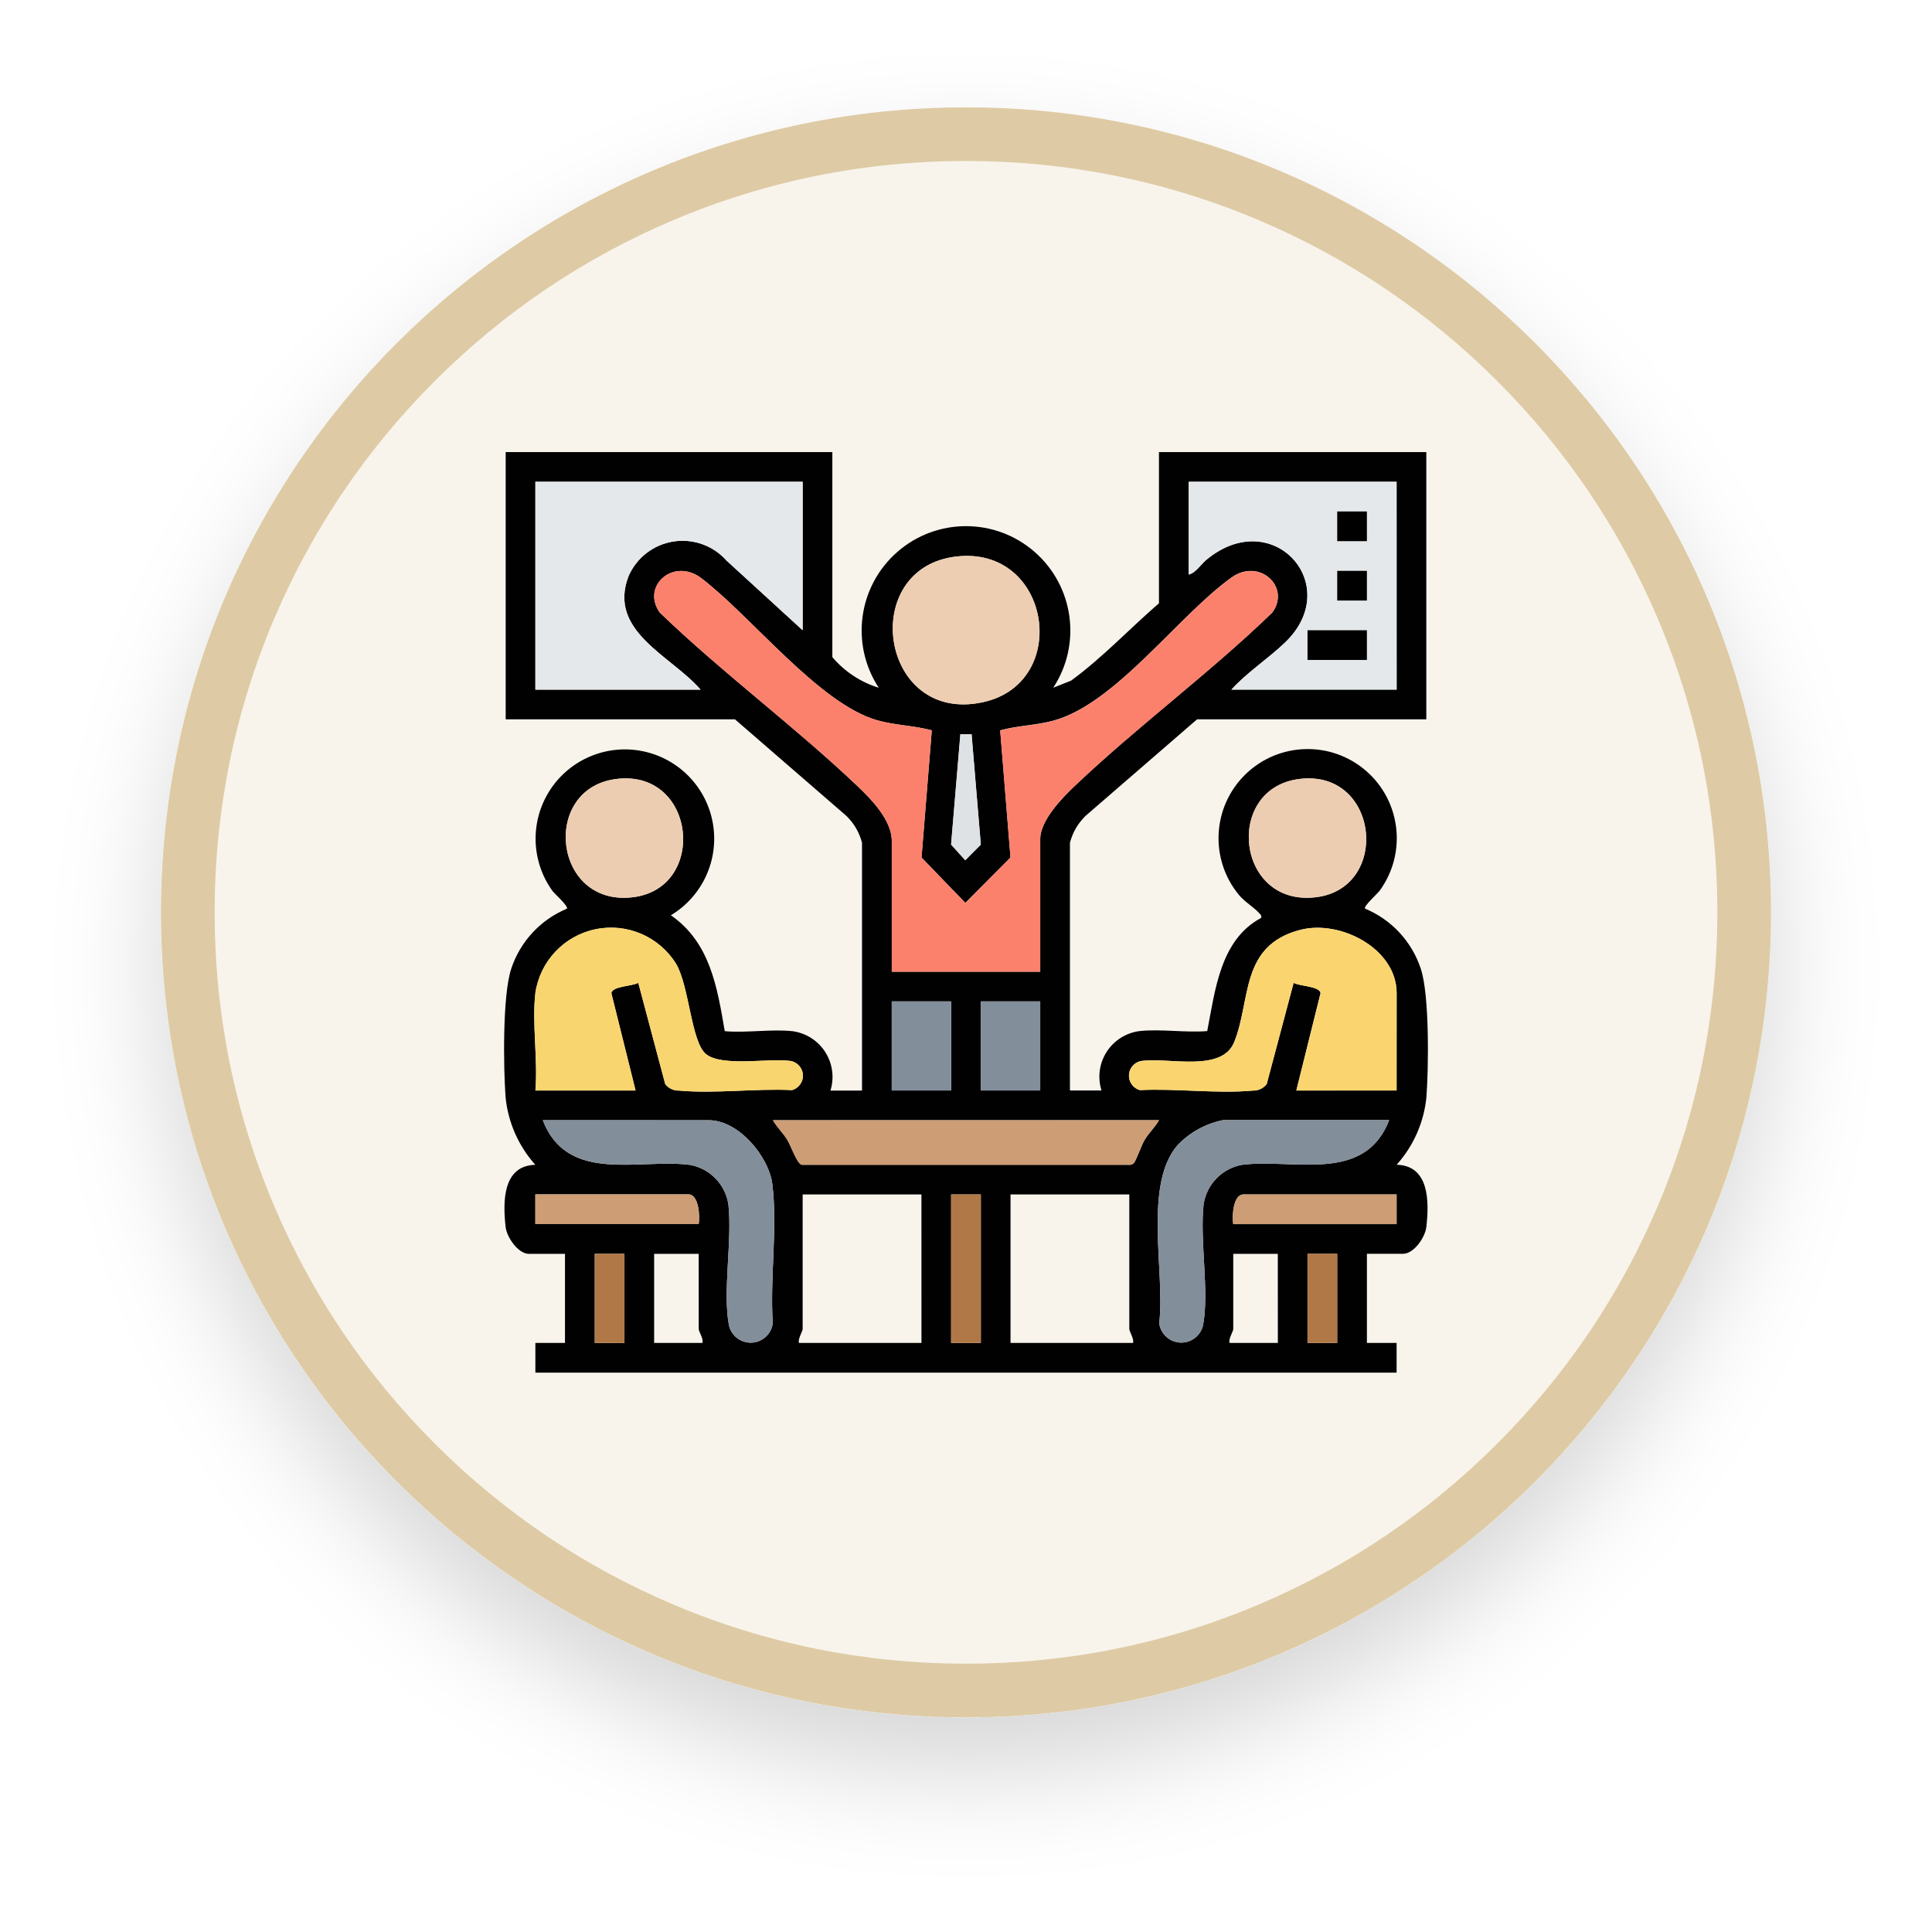
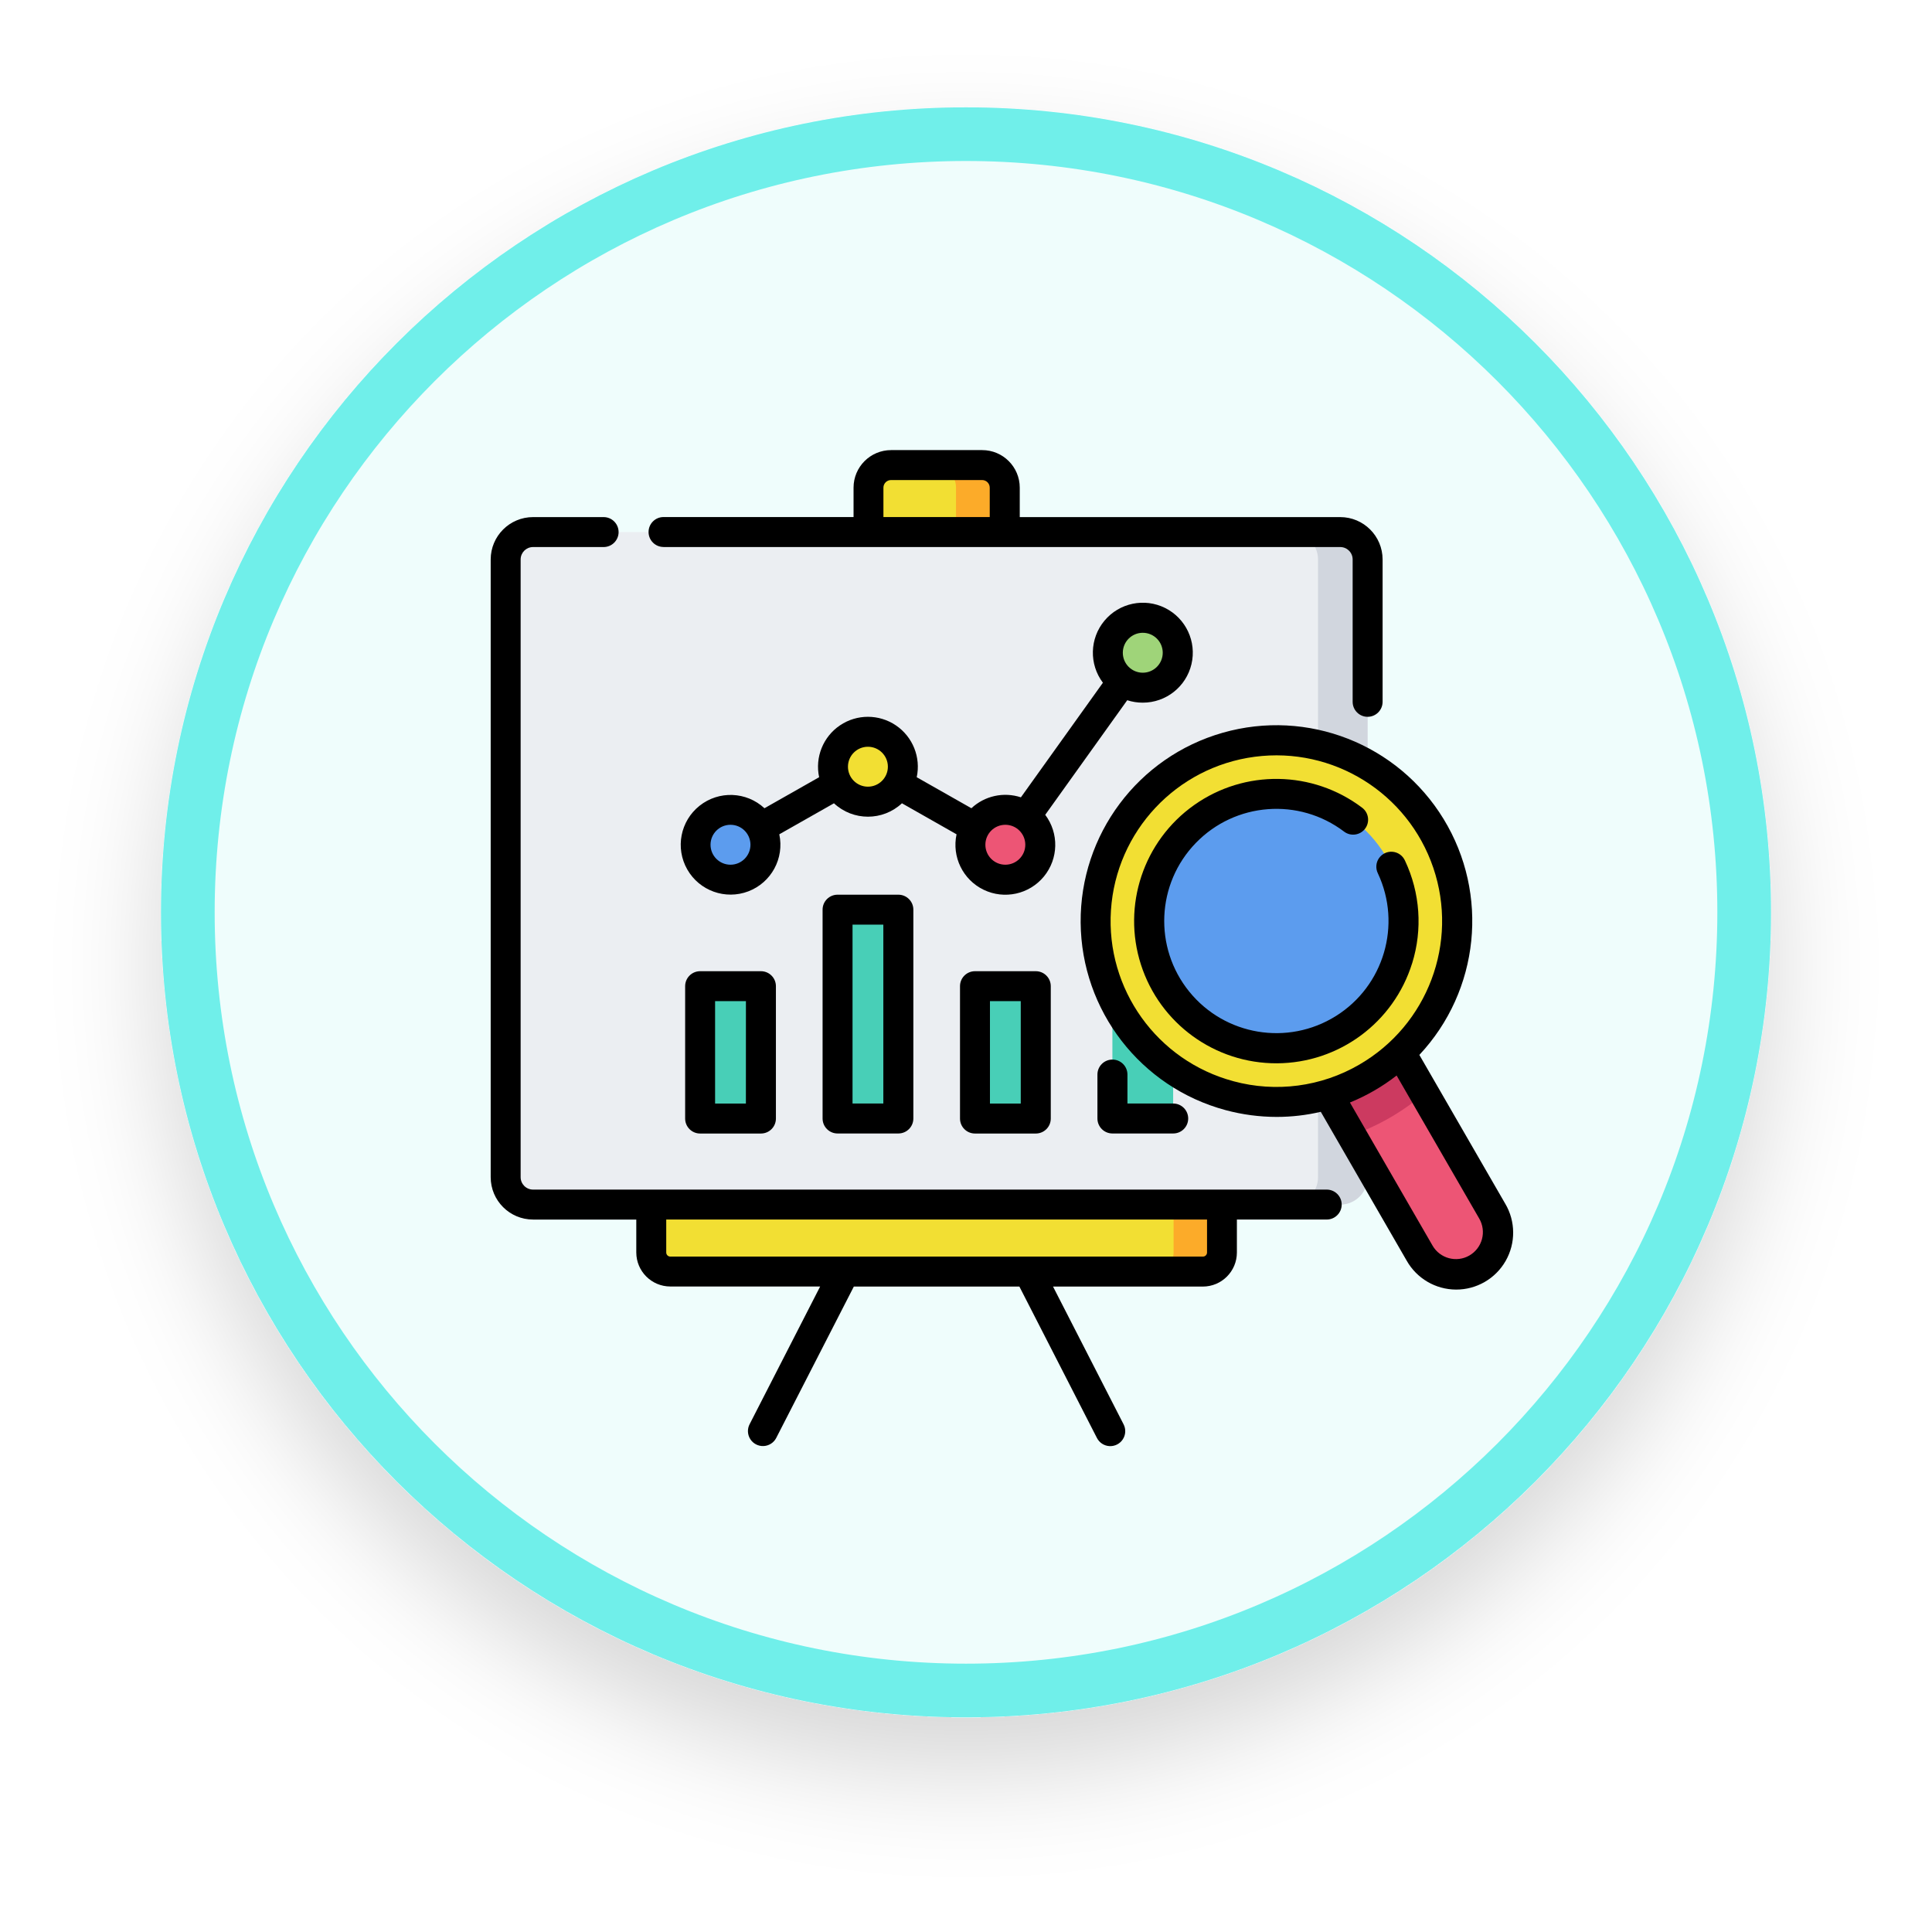
<svg xmlns="http://www.w3.org/2000/svg" width="108" height="108" viewBox="0 0 108 108">
  <defs>
-     <filter id="Path_978624" x="0" y="0" width="108" height="108" filterUnits="userSpaceOnUse">
+     <filter id="Fondo" x="0" y="0" width="108" height="108" filterUnits="userSpaceOnUse">
      <feOffset dy="3" input="SourceAlpha" />
      <feGaussianBlur stdDeviation="3" result="blur" />
      <feFlood flood-opacity="0.161" />
      <feComposite operator="in" in2="blur" />
      <feComposite in="SourceGraphic" />
    </filter>
  </defs>
-   <g id="Group_1151626" data-name="Group 1151626" transform="translate(-739 -2997)">
-     <g id="Group_1151587" data-name="Group 1151587">
-       <g id="Group_1151338" data-name="Group 1151338" transform="translate(525 43)">
-         <g id="Group_1151334" data-name="Group 1151334" transform="translate(13 2634)">
-           <g transform="matrix(1, 0, 0, 1, 201, 320)" filter="url(#Path_978624)">
-             <g id="Path_978624-2" data-name="Path 978624" transform="translate(9 6)" fill="#f8f4ec">
-               <path d="M 45 88.5 C 39.127 88.5 33.43 87.35 28.068 85.082 C 22.889 82.891 18.236 79.755 14.241 75.759 C 10.245 71.764 7.109 67.111 4.918 61.932 C 2.65 56.57 1.5 50.873 1.5 45 C 1.5 39.127 2.65 33.43 4.918 28.068 C 7.109 22.889 10.245 18.236 14.241 14.241 C 18.236 10.245 22.889 7.109 28.068 4.918 C 33.43 2.65 39.127 1.5 45 1.5 C 50.873 1.5 56.57 2.65 61.932 4.918 C 67.111 7.109 71.764 10.245 75.759 14.241 C 79.755 18.236 82.891 22.889 85.082 28.068 C 87.35 33.43 88.5 39.127 88.5 45 C 88.5 50.873 87.35 56.57 85.082 61.932 C 82.891 67.111 79.755 71.764 75.759 75.759 C 71.764 79.755 67.111 82.891 61.932 85.082 C 56.57 87.35 50.873 88.5 45 88.5 Z" stroke="none" />
-               <path d="M 45 3 C 39.329 3 33.829 4.11 28.653 6.299 C 23.652 8.415 19.16 11.443 15.302 15.302 C 11.443 19.16 8.415 23.652 6.299 28.653 C 4.11 33.829 3 39.329 3 45 C 3 50.671 4.11 56.171 6.299 61.347 C 8.415 66.348 11.443 70.84 15.302 74.698 C 19.16 78.557 23.652 81.585 28.653 83.701 C 33.829 85.89 39.329 87 45 87 C 50.671 87 56.171 85.89 61.347 83.701 C 66.348 81.585 70.84 78.557 74.698 74.698 C 78.557 70.84 81.585 66.348 83.701 61.347 C 85.89 56.171 87 50.671 87 45 C 87 39.329 85.89 33.829 83.701 28.653 C 81.585 23.652 78.557 19.16 74.698 15.302 C 70.84 11.443 66.348 8.415 61.347 6.299 C 56.171 4.11 50.671 3 45 3 M 45 0 C 69.853 0 90 20.147 90 45 C 90 69.853 69.853 90 45 90 C 20.147 90 0 69.853 0 45 C 0 20.147 20.147 0 45 0 Z" stroke="none" fill="#decba5" />
+   <g id="Group_1157319" data-name="Group 1157319" transform="translate(-69 -1478)">
+     <g id="Icono" transform="translate(78.5 789)">
+       <g transform="matrix(1, 0, 0, 1, -9.5, 689)" filter="url(#Fondo)">
+         <g id="Fondo-2" data-name="Fondo" transform="translate(9 6)" fill="#effdfc" stroke="#70efea" stroke-width="3">
+           <circle cx="45" cy="45" r="45" stroke="none" />
+           <circle cx="45" cy="45" r="43.5" fill="none" />
+         </g>
+       </g>
+       <g id="analisis" transform="translate(17.93 707.603)">
+         <g id="Group_1150831" data-name="Group 1150831" transform="translate(0.837 7.395)">
+           <g id="Group_1150829" data-name="Group 1150829">
+             <path id="Path_989720" data-name="Path 989720" d="M7.5,49.146V83.678a1.531,1.531,0,0,0,1.531,1.531H54.153a1.531,1.531,0,0,0,1.531-1.531V49.146a1.531,1.531,0,0,0-1.531-1.531H9.031A1.531,1.531,0,0,0,7.5,49.146Z" transform="translate(-7.5 -43.87)" fill="#ebeef2" />
+             <path id="Path_989721" data-name="Path 989721" d="M403.46,47.616h-2.771a1.531,1.531,0,0,1,1.531,1.531V83.679a1.531,1.531,0,0,1-1.531,1.531h2.771a1.531,1.531,0,0,0,1.531-1.531V49.147A1.531,1.531,0,0,0,403.46,47.616Z" transform="translate(-356.808 -43.871)" fill="#d1d6de" />
+             <g id="Group_1150828" data-name="Group 1150828" transform="translate(10.615 8.538)">
+               <g id="Group_1150824" data-name="Group 1150824" transform="translate(0 10.733)">
+                 <circle id="Ellipse_11552" data-name="Ellipse 11552" cx="1.953" cy="1.953" r="1.953" fill="#5c9cee" />
+               </g>
+               <g id="Group_1150825" data-name="Group 1150825" transform="translate(7.682 6.371)">
+                 <circle id="Ellipse_11553" data-name="Ellipse 11553" cx="1.953" cy="1.953" r="1.953" fill="#f2df33" />
+               </g>
+               <g id="Group_1150826" data-name="Group 1150826" transform="translate(15.365 10.733)">
+                 <circle id="Ellipse_11554" data-name="Ellipse 11554" cx="1.953" cy="1.953" r="1.953" fill="#ed5575" />
+               </g>
+               <g id="Group_1150827" data-name="Group 1150827" transform="translate(23.047)">
+                 <circle id="Ellipse_11555" data-name="Ellipse 11555" cx="1.953" cy="1.953" r="1.953" fill="#9fd479" />
+               </g>
            </g>
+             <path id="Path_989722" data-name="Path 989722" d="M80.428,387.144v-2.679h31.905v2.679a1.066,1.066,0,0,1-1.066,1.066H81.494A1.066,1.066,0,0,1,80.428,387.144Z" transform="translate(-72.289 -343.126)" fill="#f2df33" />
+             <path id="Path_989723" data-name="Path 989723" d="M333.573,384.465v2.679a1.066,1.066,0,0,1-1.066,1.066h2.706a1.066,1.066,0,0,0,1.066-1.066v-2.679Z" transform="translate(-296.235 -343.126)" fill="#fcab29" />
+             <path id="Path_989724" data-name="Path 989724" d="M189.243,17.8V15.32a1.263,1.263,0,0,1,1.263-1.263H195.6a1.263,1.263,0,0,1,1.263,1.263V17.8h-7.617Z" transform="translate(-168.96 -14.057)" fill="#f2df33" />
+             <path id="Path_989725" data-name="Path 989725" d="M224.482,14.058h-2.726a1.263,1.263,0,0,1,1.263,1.263V17.8h2.726V15.321A1.263,1.263,0,0,0,224.482,14.058Z" transform="translate(-197.844 -14.058)" fill="#fcab29" />
+             <rect id="Rectangle_408006" data-name="Rectangle 408006" width="3.396" height="7.396" transform="translate(10.87 29.13)" fill="#48cfb7" />
+             <rect id="Rectangle_408007" data-name="Rectangle 408007" width="3.396" height="11.674" transform="translate(18.553 24.853)" fill="#48cfb7" />
+             <rect id="Rectangle_408008" data-name="Rectangle 408008" width="3.396" height="7.396" transform="translate(26.235 29.13)" fill="#48cfb7" />
+             <rect id="Rectangle_408009" data-name="Rectangle 408009" width="3.396" height="15.009" transform="translate(33.917 21.517)" fill="#48cfb7" />
+           </g>
+           <g id="Group_1150830" data-name="Group 1150830" transform="translate(32.98 15.39)">
+             <path id="Path_989726" data-name="Path 989726" d="M409.456,293.406l6.231,10.793a2.345,2.345,0,0,0,3.2.858h0a2.345,2.345,0,0,0,.858-3.2l-6.231-10.793Z" transform="translate(-397.577 -275.536)" fill="#ed5575" />
+             <path id="Path_989727" data-name="Path 989727" d="M413.517,291.06l-4.061,2.345,2.429,4.207a12.77,12.77,0,0,0,4.062-2.345Z" transform="translate(-397.577 -275.535)" fill="#cc3a60" />
+             <circle id="Ellipse_11556" data-name="Ellipse 11556" cx="10.103" cy="10.103" r="10.103" fill="#f2df33" />
+             <circle id="Ellipse_11557" data-name="Ellipse 11557" cx="7.11" cy="7.11" r="7.11" transform="translate(2.993 2.993)" fill="#5c9cee" />
          </g>
        </g>
-       </g>
-       <g id="Group_1145584" data-name="Group 1145584" transform="translate(754.852 3022.271)">
-         <g id="Group_1145585" data-name="Group 1145585" transform="translate(12.328)">
-           <path id="Path_979780" data-name="Path 979780" d="M60.646,0V11.464a5.529,5.529,0,0,0,2.594,1.711,5.833,5.833,0,1,1,9.753,0l1-.4c1.76-1.285,3.264-2.9,4.911-4.323V0H93.849V14.939H81.035l-6.228,5.392a3.2,3.2,0,0,0-.879,1.507v13.85h1.764a2.569,2.569,0,0,1,2.127-3.321c1.185-.129,2.575.1,3.783,0,.443-2.285.729-5.111,3.013-6.325.034-.144-.021-.17-.1-.26-.281-.319-.823-.639-1.146-1.032a4.982,4.982,0,1,1,7.87-.228c-.128.173-.925.879-.812,1a5.506,5.506,0,0,1,3.116,3.369c.487,1.478.434,5.5.312,7.166a6.63,6.63,0,0,1-1.664,3.782c1.844.045,1.816,2.09,1.66,3.477-.065.581-.694,1.5-1.3,1.5H90.528V49.8h1.66v1.66H44.045V49.8H45.7v-4.98H43.682c-.6,0-1.232-.923-1.3-1.5-.155-1.387-.184-3.432,1.661-3.477a6.629,6.629,0,0,1-1.664-3.782c-.122-1.662-.175-5.688.312-7.166a5.505,5.505,0,0,1,3.116-3.369c.112-.123-.685-.829-.812-1a4.992,4.992,0,1,1,6.624,1.367c2.194,1.519,2.592,4.02,3.012,6.479,1.208.106,2.6-.124,3.783,0a2.58,2.58,0,0,1,2.126,3.321h1.764V21.839a3.2,3.2,0,0,0-.879-1.507L55.2,14.939H42.385V0Zm-1.66,1.66H44.045v11.62h9.235c-1.641-1.9-5.224-3.261-4.022-6.355a3.291,3.291,0,0,1,5.476-.857L58.986,9.96Zm33.2,0H80.567V6.847c.4-.1.669-.562.989-.827,3.705-3.078,7.731,1.41,4.408,4.615-.936.9-2.126,1.668-3.01,2.644h9.235ZM67.575,5.839c-5.524.641-4.276,9.41,1.5,8.141,4.946-1.086,3.791-8.754-1.5-8.141m4.692,23.21V21.631c0-1.041,1.211-2.288,1.917-2.96,3.516-3.342,7.552-6.314,11.052-9.7,1.049-1.431-.718-3.072-2.273-1.962-2.983,2.13-6.465,7.043-9.947,8-.983.271-2.007.275-2.987.545l.576,7.108L68.079,25.2l-2.45-2.536.576-7.108c-1.009-.274-2.06-.277-3.068-.568-3.24-.933-7.013-5.8-9.809-7.933C51.778,5.873,49.94,7.482,51,8.973c3.506,3.378,7.536,6.356,11.052,9.7.775.736,1.917,1.906,1.917,3.063v7.314Zm-3.839-13.28H67.8l-.519,6.172.793.876.868-.876ZM48.482,18.286c-4.126.6-3.432,7.128,1,6.6,4.245-.5,3.538-7.26-1-6.6m38.183,0c-4.125.6-3.432,7.128,1,6.6,4.244-.5,3.538-7.26-1-6.6M44.045,30.242c-.2,1.68.148,3.727,0,5.447h5.6l-1.355-5.445c.06-.394,1.17-.378,1.506-.575l1.506,5.659a.933.933,0,0,0,.776.365c1.992.183,4.288-.128,6.312-.027a.836.836,0,0,0-.183-1.64c-1.19-.138-3.725.339-4.615-.365-.844-.668-.938-3.8-1.685-5.059a4.278,4.278,0,0,0-7.865,1.639m48.144,5.447V30.242c0-2.481-3.145-4.12-5.4-3.53-3.372.884-2.726,3.928-3.682,6.278-.682,1.677-3.595.863-5.086,1.036a.836.836,0,0,0-.183,1.64c2.024-.1,4.32.21,6.312.027a.933.933,0,0,0,.776-.365l1.505-5.659c.336.2,1.446.18,1.507.575l-1.355,5.445Zm-24.9-4.98h-3.32v4.98h3.32Zm4.98,0h-3.32v4.98h3.32ZM44.46,37.349c1.375,3.584,5.4,2.125,8.24,2.5a2.649,2.649,0,0,1,2.137,2.221c.218,2.02-.323,4.812.024,6.72a1.246,1.246,0,0,0,2.456-.089c-.167-2.468.269-5.321-.02-7.742-.189-1.58-1.889-3.608-3.551-3.608Zm34.447,0H57.326c.23.4.57.713.81,1.11.195.323.538,1.331.8,1.381l18.268,0a.333.333,0,0,0,.306-.109c.13-.157.408-.974.59-1.277.239-.4.58-.709.809-1.11m12.866,0H82.487a4.824,4.824,0,0,0-2.544,1.4c-1.933,2.236-.68,7.138-1.026,9.952a1.246,1.246,0,0,0,2.456.089c.347-1.907-.194-4.7.024-6.72a2.649,2.649,0,0,1,2.136-2.221c2.854-.375,6.853,1.082,8.24-2.5m-38.6,5.81c.074-.417.015-1.66-.571-1.66h-8.56v1.66ZM65.626,41.5H58.986V49.02c0,.145-.277.544-.207.778h6.848Zm3.32,0h-1.66v8.3h1.66Zm8.3,0h-6.64v8.3h6.848c.069-.234-.208-.633-.208-.778Zm14.941,0h-8.56c-.586,0-.645,1.243-.571,1.66h9.131Zm-43.163,3.32h-1.66V49.8h1.66Zm4.15,0h-2.49V49.8h2.7c.07-.234-.208-.633-.208-.778Zm32.373,0h-2.49v4.2c0,.145-.277.544-.207.778h2.7Zm3.32,0h-1.66V49.8h1.66Z" transform="translate(-42.297)" fill="#010101" />
-           <path id="Path_979781" data-name="Path 979781" d="M104.233,54.378h-8.3V47.063c0-1.157-1.142-2.327-1.917-3.063-3.516-3.342-7.547-6.32-11.052-9.7-1.057-1.491.781-3.1,2.331-1.916,2.8,2.136,6.568,7,9.808,7.933,1.008.29,2.059.294,3.068.568L97.6,48l2.45,2.536L102.57,48l-.576-7.108c.981-.269,2-.274,2.988-.545,3.482-.959,6.964-5.872,9.947-8,1.556-1.11,3.323.531,2.273,1.962-3.5,3.385-7.536,6.356-11.052,9.7-.706.671-1.917,1.919-1.917,2.959Z" transform="translate(-74.264 -25.329)" fill="#fc816d" />
-           <path id="Path_979782" data-name="Path 979782" d="M65.646,7.986v8.3l-4.253-3.892a3.291,3.291,0,0,0-5.476.857c-1.2,3.094,2.381,4.459,4.022,6.355H50.705V7.986Z" transform="translate(-48.957 -6.326)" fill="#e4e8eb" />
-           <path id="Path_979783" data-name="Path 979783" d="M238.043,7.986v11.62h-9.235c.885-.976,2.075-1.741,3.01-2.644,3.322-3.206-.7-7.693-4.408-4.615-.319.265-.584.729-.989.827V7.986Zm-1.66,1.66h-1.66v1.66h1.66Zm0,3.32h-1.66v1.66h1.66Zm0,3.32h-3.32v1.66h3.32Z" transform="translate(-188.152 -6.326)" fill="#e4e8eb" />
-           <path id="Path_979784" data-name="Path 979784" d="M50.463,131.536a4.278,4.278,0,0,1,7.865-1.639c.747,1.258.841,4.391,1.685,5.059.89.7,3.426.227,4.615.365a.836.836,0,0,1,.183,1.64c-2.024-.1-4.32.211-6.312.027a.933.933,0,0,1-.776-.366l-1.506-5.659c-.336.2-1.446.18-1.506.575l1.355,5.445h-5.6c.148-1.72-.2-3.767,0-5.447" transform="translate(-48.716 -101.294)" fill="#f9d56f" />
-           <path id="Path_979785" data-name="Path 979785" d="M225.33,137.035h-5.6l1.355-5.445c-.06-.395-1.17-.378-1.507-.575l-1.506,5.659a.933.933,0,0,1-.776.366c-1.992.183-4.288-.128-6.312-.027a.836.836,0,0,1,.183-1.64c1.491-.173,4.4.642,5.086-1.036.956-2.351.309-5.395,3.682-6.278,2.252-.59,5.4,1.049,5.4,3.53Z" transform="translate(-175.439 -101.346)" fill="#fad56f" />
-           <path id="Path_979786" data-name="Path 979786" d="M150.384,27.958c5.292-.614,6.447,7.055,1.5,8.141-5.778,1.269-7.025-7.5-1.5-8.141" transform="translate(-125.107 -22.119)" fill="#eeceb2" />
-           <path id="Path_979787" data-name="Path 979787" d="M52.7,179.691h9.286c1.662,0,3.362,2.029,3.551,3.608.289,2.422-.147,5.275.02,7.743a1.246,1.246,0,0,1-2.456.089c-.347-1.907.194-4.7-.024-6.72a2.649,2.649,0,0,0-2.136-2.221c-2.843-.373-6.865,1.085-8.24-2.5" transform="translate(-50.539 -142.342)" fill="#828e9a" />
-           <path id="Path_979788" data-name="Path 979788" d="M231.014,179.691c-1.387,3.581-5.386,2.124-8.24,2.5a2.649,2.649,0,0,0-2.136,2.221c-.218,2.02.323,4.812-.024,6.72a1.246,1.246,0,0,1-2.456-.089c.346-2.814-.907-7.717,1.026-9.953a4.824,4.824,0,0,1,2.544-1.4Z" transform="translate(-181.538 -142.342)" fill="#828e9a" />
-           <path id="Path_979789" data-name="Path 979789" d="M136.184,179.691c-.23.4-.57.713-.81,1.11-.182.3-.46,1.12-.59,1.277a.333.333,0,0,1-.306.109l-18.268,0c-.26-.05-.6-1.059-.8-1.381-.239-.4-.58-.709-.809-1.11Z" transform="translate(-99.574 -142.342)" fill="#cd9d75" />
-           <path id="Path_979790" data-name="Path 979790" d="M61.607,87.807c4.537-.659,5.244,6.1,1,6.6-4.431.527-5.125-6-1-6.6" transform="translate(-55.423 -69.52)" fill="#edcdb2" />
-           <path id="Path_979791" data-name="Path 979791" d="M245.311,87.807c4.537-.659,5.244,6.1,1,6.6-4.431.527-5.125-6-1-6.6" transform="translate(-200.944 -69.52)" fill="#edcdb2" />
-           <rect id="Rectangle_405842" data-name="Rectangle 405842" width="3.32" height="4.98" transform="translate(21.669 30.709)" fill="#828e9a" />
-           <rect id="Rectangle_405843" data-name="Rectangle 405843" width="3.32" height="4.98" transform="translate(26.65 30.709)" fill="#828e9a" />
-           <path id="Path_979792" data-name="Path 979792" d="M59.836,201.317H50.705v-1.66h8.56c.586,0,.645,1.243.571,1.66" transform="translate(-48.957 -158.158)" fill="#cd9d75" />
-           <path id="Path_979793" data-name="Path 979793" d="M247.437,199.657v1.66h-9.131c-.074-.417-.015-1.66.571-1.66Z" transform="translate(-197.546 -158.158)" fill="#cd9d75" />
-           <rect id="Rectangle_405844" data-name="Rectangle 405844" width="1.66" height="8.3" transform="translate(24.989 41.499)" fill="#b17847" />
-           <rect id="Rectangle_405845" data-name="Rectangle 405845" width="1.66" height="4.98" transform="translate(5.068 44.818)" fill="#b17847" />
-           <rect id="Rectangle_405846" data-name="Rectangle 405846" width="1.66" height="4.98" transform="translate(44.911 44.818)" fill="#b17847" />
-           <path id="Path_979794" data-name="Path 979794" d="M163.665,75.867l.519,6.172-.868.876-.793-.876.519-6.172Z" transform="translate(-137.533 -60.098)" fill="#dee2e5" />
-           <rect id="Rectangle_405847" data-name="Rectangle 405847" width="3.32" height="1.66" transform="translate(44.911 9.96)" />
-           <rect id="Rectangle_405848" data-name="Rectangle 405848" width="1.66" height="1.66" transform="translate(46.571 3.32)" />
-           <rect id="Rectangle_405849" data-name="Rectangle 405849" width="1.66" height="1.66" transform="translate(46.571 6.64)" />
+         <g id="Group_1150832" data-name="Group 1150832" transform="translate(0 6.558)">
+           <path id="Path_989728" data-name="Path 989728" d="M120.955,88.641a2.793,2.793,0,1,0-2.229-1.114l-4.584,6.406a2.782,2.782,0,0,0-2.768.61l-3.056-1.734a2.79,2.79,0,1,0-5.455,0l-3.056,1.734A2.786,2.786,0,1,0,100.636,96l3.056-1.734a2.783,2.783,0,0,0,3.8,0L110.545,96a2.79,2.79,0,1,0,4.957-1.089l4.584-6.406A2.781,2.781,0,0,0,120.955,88.641Zm0-3.906a1.116,1.116,0,1,1-1.116,1.116A1.117,1.117,0,0,1,120.955,84.735ZM97.908,97.7a1.116,1.116,0,1,1,1.116-1.116A1.117,1.117,0,0,1,97.908,97.7Zm7.682-4.362a1.116,1.116,0,1,1,1.116-1.116A1.117,1.117,0,0,1,105.59,93.338Zm7.682,4.362a1.116,1.116,0,1,1,1.116-1.116A1.117,1.117,0,0,1,113.272,97.7Z" transform="translate(-84.503 -74.523)" />
+           <path id="Path_989729" data-name="Path 989729" d="M46.739,77.709H2.368a.694.694,0,0,1-.694-.694V42.484a.694.694,0,0,1,.694-.694H6.313a.837.837,0,1,0,0-1.674H2.368A2.37,2.37,0,0,0,0,42.484V77.016a2.37,2.37,0,0,0,2.368,2.368H8.139v1.842a1.905,1.905,0,0,0,1.9,1.9h8.378l-3.944,7.7a.837.837,0,1,0,1.49.763L20.3,83.129h9.254l4.335,8.464a.837.837,0,1,0,1.49-.763l-3.944-7.7h8.378a1.905,1.905,0,0,0,1.9-1.9V79.383h5.021a.837.837,0,0,0,0-1.674Zm-6.695,3.516a.229.229,0,0,1-.229.229H10.042a.229.229,0,0,1-.229-.229V79.383H40.044Z" transform="translate(0 -36.371)" />
+           <path id="Path_989730" data-name="Path 989730" d="M79.908,11.977h37.828a.694.694,0,0,1,.694.694v7.959a.837.837,0,0,0,1.674,0V12.671a2.37,2.37,0,0,0-2.368-2.368H99.821V8.658a2.1,2.1,0,0,0-2.1-2.1H92.63a2.1,2.1,0,0,0-2.1,2.1V10.3H79.908a.837.837,0,0,0,0,1.674ZM92.2,8.658a.426.426,0,0,1,.426-.426h5.091a.426.426,0,0,1,.426.426V10.3H92.2V8.658Z" transform="translate(-70.246 -6.558)" />
+           <path id="Path_989731" data-name="Path 989731" d="M98.239,267.576a.837.837,0,0,0-.837.837v7.4a.837.837,0,0,0,.837.837h3.4a.837.837,0,0,0,.837-.837v-7.4a.837.837,0,0,0-.837-.837Zm2.559,7.4H99.076V269.25H100.8Z" transform="translate(-86.532 -238.446)" />
+           <path id="Path_989732" data-name="Path 989732" d="M167.074,229.248a.837.837,0,0,0-.837.837v11.674a.837.837,0,0,0,.837.837h3.4a.837.837,0,0,0,.837-.837V230.085a.837.837,0,0,0-.837-.837Zm2.559,11.674h-1.722v-10h1.722Z" transform="translate(-147.684 -204.395)" />
+           <path id="Path_989733" data-name="Path 989733" d="M235.91,267.576a.837.837,0,0,0-.837.837v7.4a.837.837,0,0,0,.837.837h3.4a.837.837,0,0,0,.837-.837v-7.4a.837.837,0,0,0-.837-.837Zm2.559,7.4h-1.722V269.25h1.722Z" transform="translate(-208.838 -238.446)" />
+           <path id="Path_989734" data-name="Path 989734" d="M304.746,311.832a.837.837,0,0,0-.837.837v2.457a.837.837,0,0,0,.837.837h3.4a.837.837,0,0,0,0-1.674h-2.559v-1.62A.837.837,0,0,0,304.746,311.832Z" transform="translate(-269.992 -277.762)" />
+           <path id="Path_989735" data-name="Path 989735" d="M319.264,171.208l-4.8-8.317a10.946,10.946,0,1,0-10.823,3.089,11,11,0,0,0,2.849.377,10.8,10.8,0,0,0,2.464-.285l4.8,8.318a3.182,3.182,0,1,0,5.511-3.182Zm-15.192-6.846a9.266,9.266,0,1,1,7.031-.926A9.206,9.206,0,0,1,304.073,164.363Zm13.19,9.742a1.509,1.509,0,0,1-2.06-.552l-4.619-8a10.988,10.988,0,0,0,2.61-1.509l4.62,8a1.506,1.506,0,0,1-.552,2.06Z" transform="translate(-262.551 -129.082)" />
+           <path id="Path_989736" data-name="Path 989736" d="M337.84,181.55a7.921,7.921,0,0,0-.4-5.738.837.837,0,1,0-1.514.713,6.269,6.269,0,1,1-1.89-2.336.837.837,0,1,0,1.01-1.335,7.949,7.949,0,1,0,2.791,8.7Z" transform="translate(-286.33 -152.862)" />
        </g>
      </g>
    </g>
  </g>
</svg>
